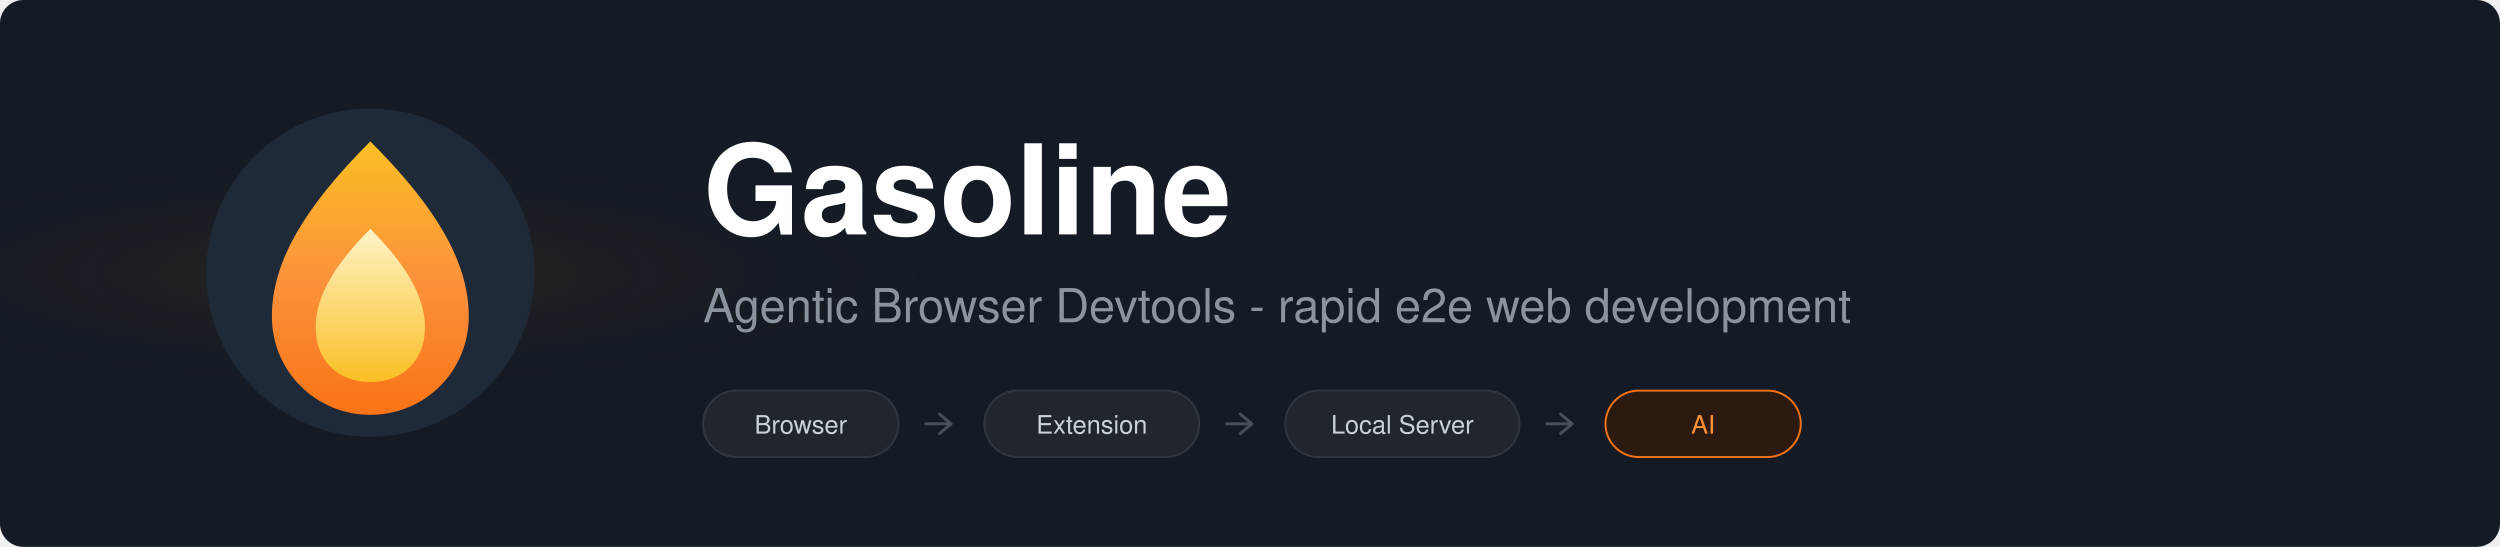
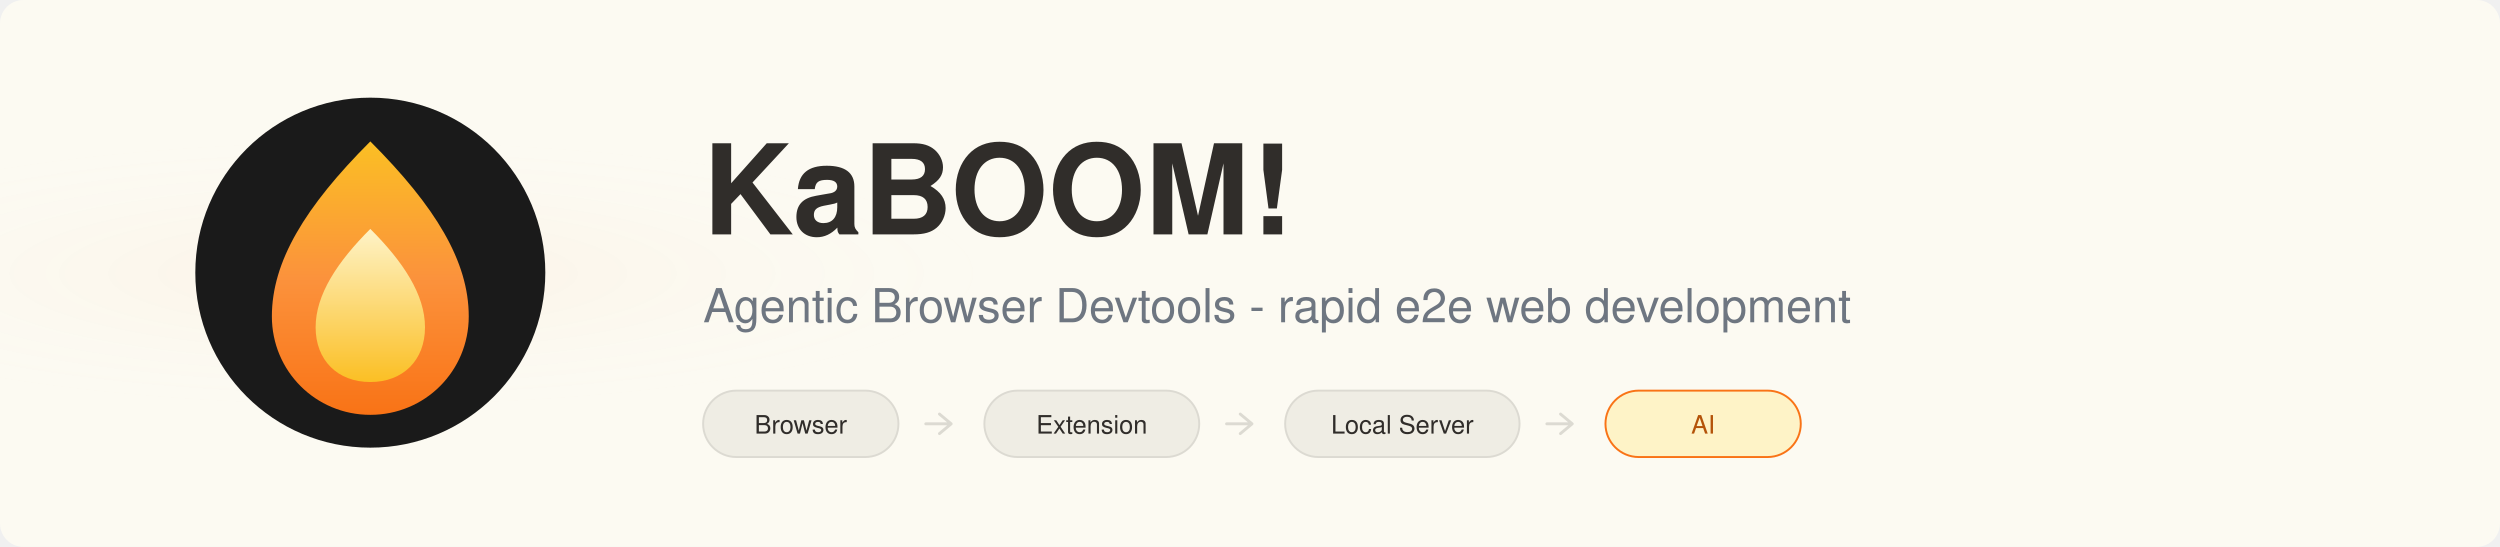
<svg xmlns="http://www.w3.org/2000/svg" width="1280" height="280" viewBox="0 0 1280 280" fill="none">
-   <rect width="1280" height="280" rx="12" fill="#141b24" />
+   <rect width="1280" height="280" rx="12" fill="#fcfaf2" />
  <defs>
    <radialGradient id="glow" cx="15%" cy="50%" r="25%">
-       <stop offset="0%" style="stop-color:#f97316;stop-opacity:0.1" />
-       <stop offset="100%" style="stop-color:#141b24;stop-opacity:0" />
+       <stop offset="0%" style="stop-color:#f97316;stop-opacity:0.05" />
+       <stop offset="100%" style="stop-color:#fcfaf2;stop-opacity:0" />
    </radialGradient>
-     <linearGradient id="flame" x1="0%" y1="100%" x2="0%" y2="0%">
+     <linearGradient id="readme-flame" x1="0%" y1="100%" x2="0%" y2="0%">
      <stop offset="0%" style="stop-color:#f97316" />
      <stop offset="50%" style="stop-color:#fb923c" />
      <stop offset="100%" style="stop-color:#fbbf24" />
    </linearGradient>
-     <linearGradient id="innerFlame" x1="0%" y1="100%" x2="0%" y2="0%">
+     <linearGradient id="readme-inner-flame" x1="0%" y1="100%" x2="0%" y2="0%">
      <stop offset="0%" style="stop-color:#fbbf24" />
      <stop offset="100%" style="stop-color:#fef3c7" />
    </linearGradient>
  </defs>
  <rect width="1280" height="280" rx="12" fill="url(#glow)" />
  <g transform="translate(100, 50) scale(1.4)">
-     <circle cx="64" cy="64" r="60" fill="#1e2a38" />
-     <path d="M64 16 C40 40, 28 60, 28 80 C28 100, 44 116, 64 116 C84 116, 100 100, 100 80 C100 60, 88 40, 64 16 Z" fill="url(#flame)" />
-     <path d="M64 48 C52 60, 44 72, 44 84 C44 96, 52 104, 64 104 C76 104, 84 96, 84 84 C84 72, 76 60, 64 48 Z" fill="url(#innerFlame)" />
+     <circle cx="64" cy="64" r="64" fill="#1a1a1a" />
+     <path d="M64 16 C40 40, 28 60, 28 80 C28 100, 44 116, 64 116 C84 116, 100 100, 100 80 C100 60, 88 40, 64 16 Z" fill="url(#readme-flame)" />
+     <path d="M64 48 C52 60, 44 72, 44 84 C44 96, 52 104, 64 104 C76 104, 84 96, 84 84 C84 72, 76 60, 64 48 Z" fill="url(#readme-inner-flame)" />
  </g>
-   <text x="360" y="120" font-family="-apple-system, BlinkMacSystemFont, 'Segoe UI', Helvetica, Arial, sans-serif" font-size="64" font-weight="600" fill="#ffffff">Gasoline</text>
-   <text x="360" y="165" font-family="-apple-system, BlinkMacSystemFont, 'Segoe UI', Helvetica, Arial, sans-serif" font-size="24" font-weight="400" fill="#8b949e">Agentic Browser Devtools - rapid e2e web development</text>
+   <text x="360" y="120" font-family="-apple-system, BlinkMacSystemFont, 'Segoe UI', Helvetica, Arial, sans-serif" font-size="64" font-weight="600" fill="#302d2a">KaBOOM!</text>
+   <text x="360" y="165" font-family="-apple-system, BlinkMacSystemFont, 'Segoe UI', Helvetica, Arial, sans-serif" font-size="24" font-weight="400" fill="#6e7681">Agentic Browser Devtools - rapid e2e web development</text>
  <g transform="translate(360, 200)">
-     <rect x="0" y="0" width="100" height="34" rx="17" fill="#21262d" stroke="#30363d" stroke-width="1" />
-     <text x="50" y="22" font-family="-apple-system, BlinkMacSystemFont, 'Segoe UI', Helvetica, Arial, sans-serif" font-size="13" fill="#c9d1d9" text-anchor="middle">Browser</text>
-     <path d="M114 17 L126 17 M121 12 L127 17 L121 22" stroke="#484f58" stroke-width="1.5" fill="none" stroke-linecap="round" stroke-linejoin="round" />
-     <rect x="144" y="0" width="110" height="34" rx="17" fill="#21262d" stroke="#30363d" stroke-width="1" />
-     <text x="199" y="22" font-family="-apple-system, BlinkMacSystemFont, 'Segoe UI', Helvetica, Arial, sans-serif" font-size="13" fill="#c9d1d9" text-anchor="middle">Extension</text>
-     <path d="M268 17 L280 17 M275 12 L281 17 L275 22" stroke="#484f58" stroke-width="1.5" fill="none" stroke-linecap="round" stroke-linejoin="round" />
-     <rect x="298" y="0" width="120" height="34" rx="17" fill="#21262d" stroke="#30363d" stroke-width="1" />
-     <text x="358" y="22" font-family="-apple-system, BlinkMacSystemFont, 'Segoe UI', Helvetica, Arial, sans-serif" font-size="13" fill="#c9d1d9" text-anchor="middle">Local Server</text>
-     <path d="M432 17 L444 17 M439 12 L445 17 L439 22" stroke="#484f58" stroke-width="1.5" fill="none" stroke-linecap="round" stroke-linejoin="round" />
-     <rect x="462" y="0" width="100" height="34" rx="17" fill="#2d1a0e" stroke="#f97316" stroke-width="1" />
-     <text x="512" y="22" font-family="-apple-system, BlinkMacSystemFont, 'Segoe UI', Helvetica, Arial, sans-serif" font-size="13" fill="#fb923c" text-anchor="middle">AI</text>
+     <rect x="0" y="0" width="100" height="34" rx="17" fill="#efede4" stroke="#dcdad2" stroke-width="1" />
+     <text x="50" y="22" font-family="-apple-system, BlinkMacSystemFont, 'Segoe UI', Helvetica, Arial, sans-serif" font-size="13" fill="#302d2a" text-anchor="middle">Browser</text>
+     <path d="M114 17 L126 17 M121 12 L127 17 L121 22" stroke="#dcdad2" stroke-width="1.5" fill="none" stroke-linecap="round" stroke-linejoin="round" />
+     <rect x="144" y="0" width="110" height="34" rx="17" fill="#efede4" stroke="#dcdad2" stroke-width="1" />
+     <text x="199" y="22" font-family="-apple-system, BlinkMacSystemFont, 'Segoe UI', Helvetica, Arial, sans-serif" font-size="13" fill="#302d2a" text-anchor="middle">Extension</text>
+     <path d="M268 17 L280 17 M275 12 L281 17 L275 22" stroke="#dcdad2" stroke-width="1.5" fill="none" stroke-linecap="round" stroke-linejoin="round" />
+     <rect x="298" y="0" width="120" height="34" rx="17" fill="#efede4" stroke="#dcdad2" stroke-width="1" />
+     <text x="358" y="22" font-family="-apple-system, BlinkMacSystemFont, 'Segoe UI', Helvetica, Arial, sans-serif" font-size="13" fill="#302d2a" text-anchor="middle">Local Server</text>
+     <path d="M432 17 L444 17 M439 12 L445 17 L439 22" stroke="#dcdad2" stroke-width="1.5" fill="none" stroke-linecap="round" stroke-linejoin="round" />
+     <rect x="462" y="0" width="100" height="34" rx="17" fill="#fef3c7" stroke="#f97316" stroke-width="1" />
+     <text x="512" y="22" font-family="-apple-system, BlinkMacSystemFont, 'Segoe UI', Helvetica, Arial, sans-serif" font-size="13" fill="#b45309" text-anchor="middle">AI</text>
  </g>
</svg>
